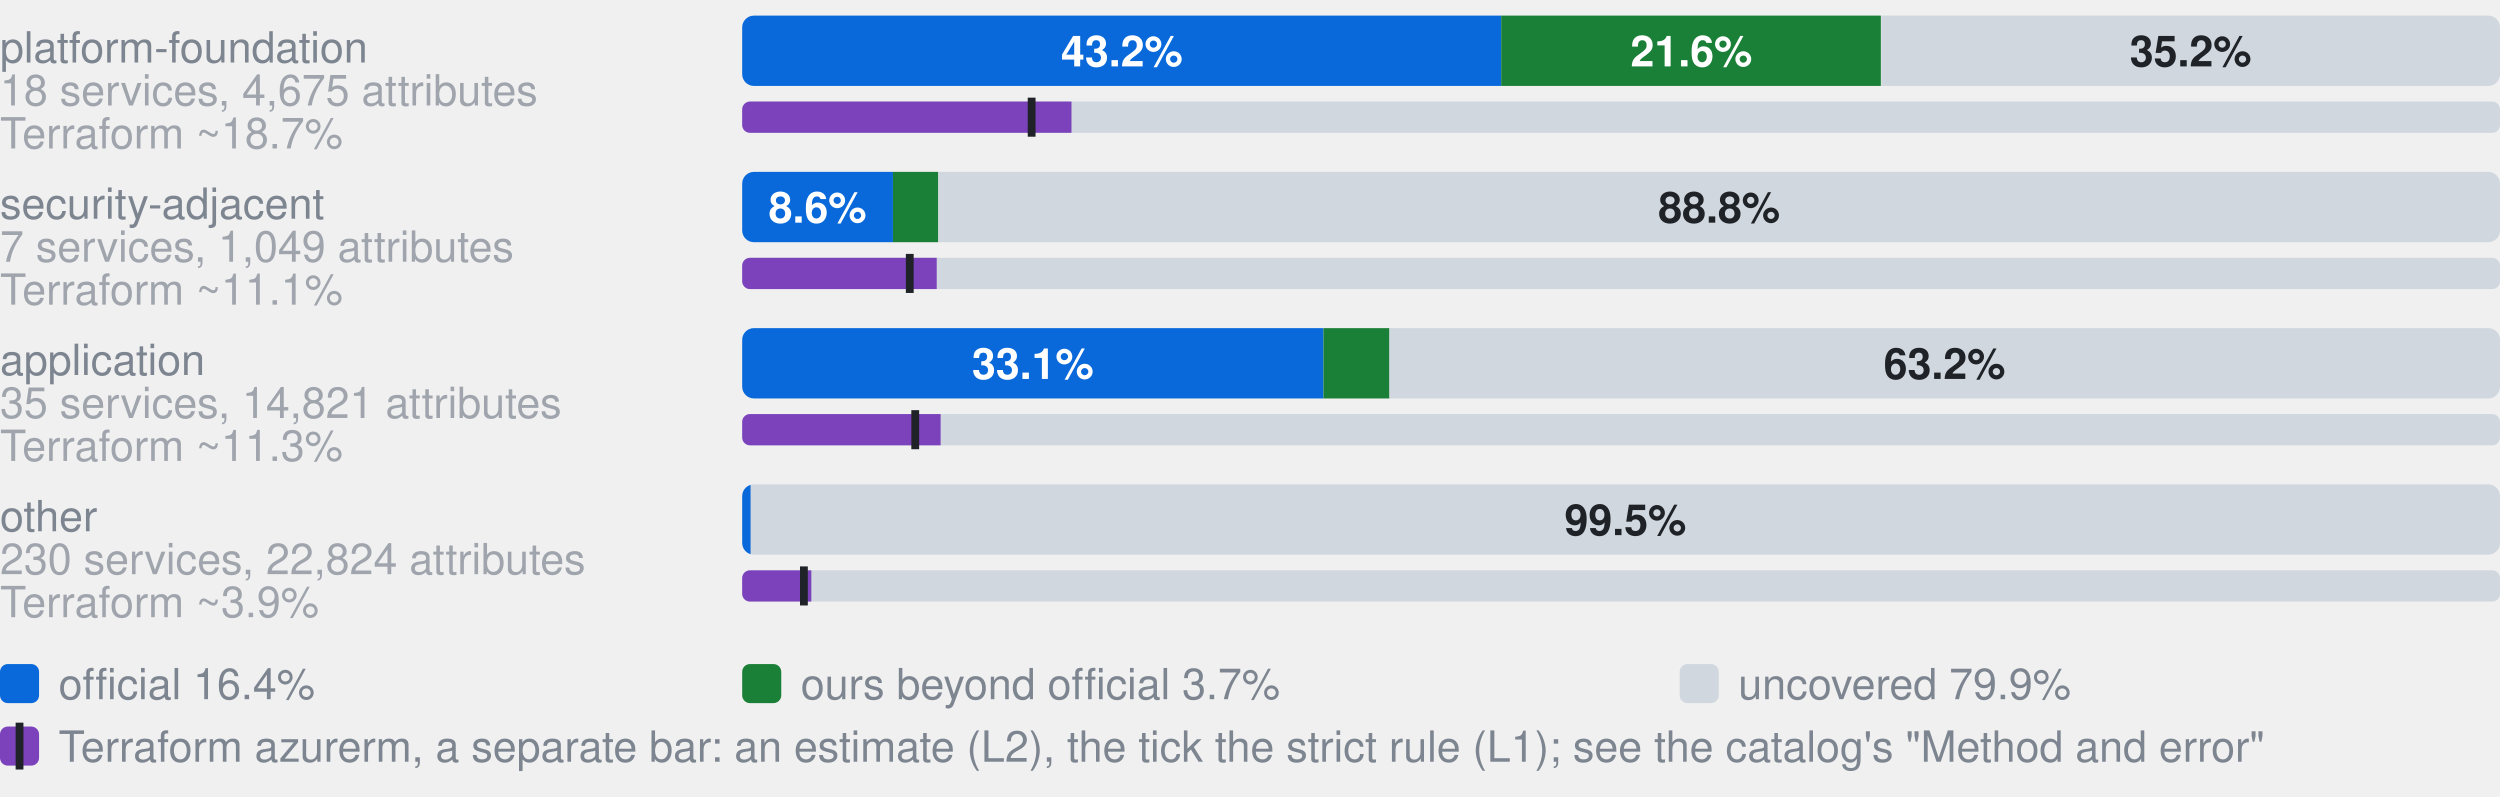
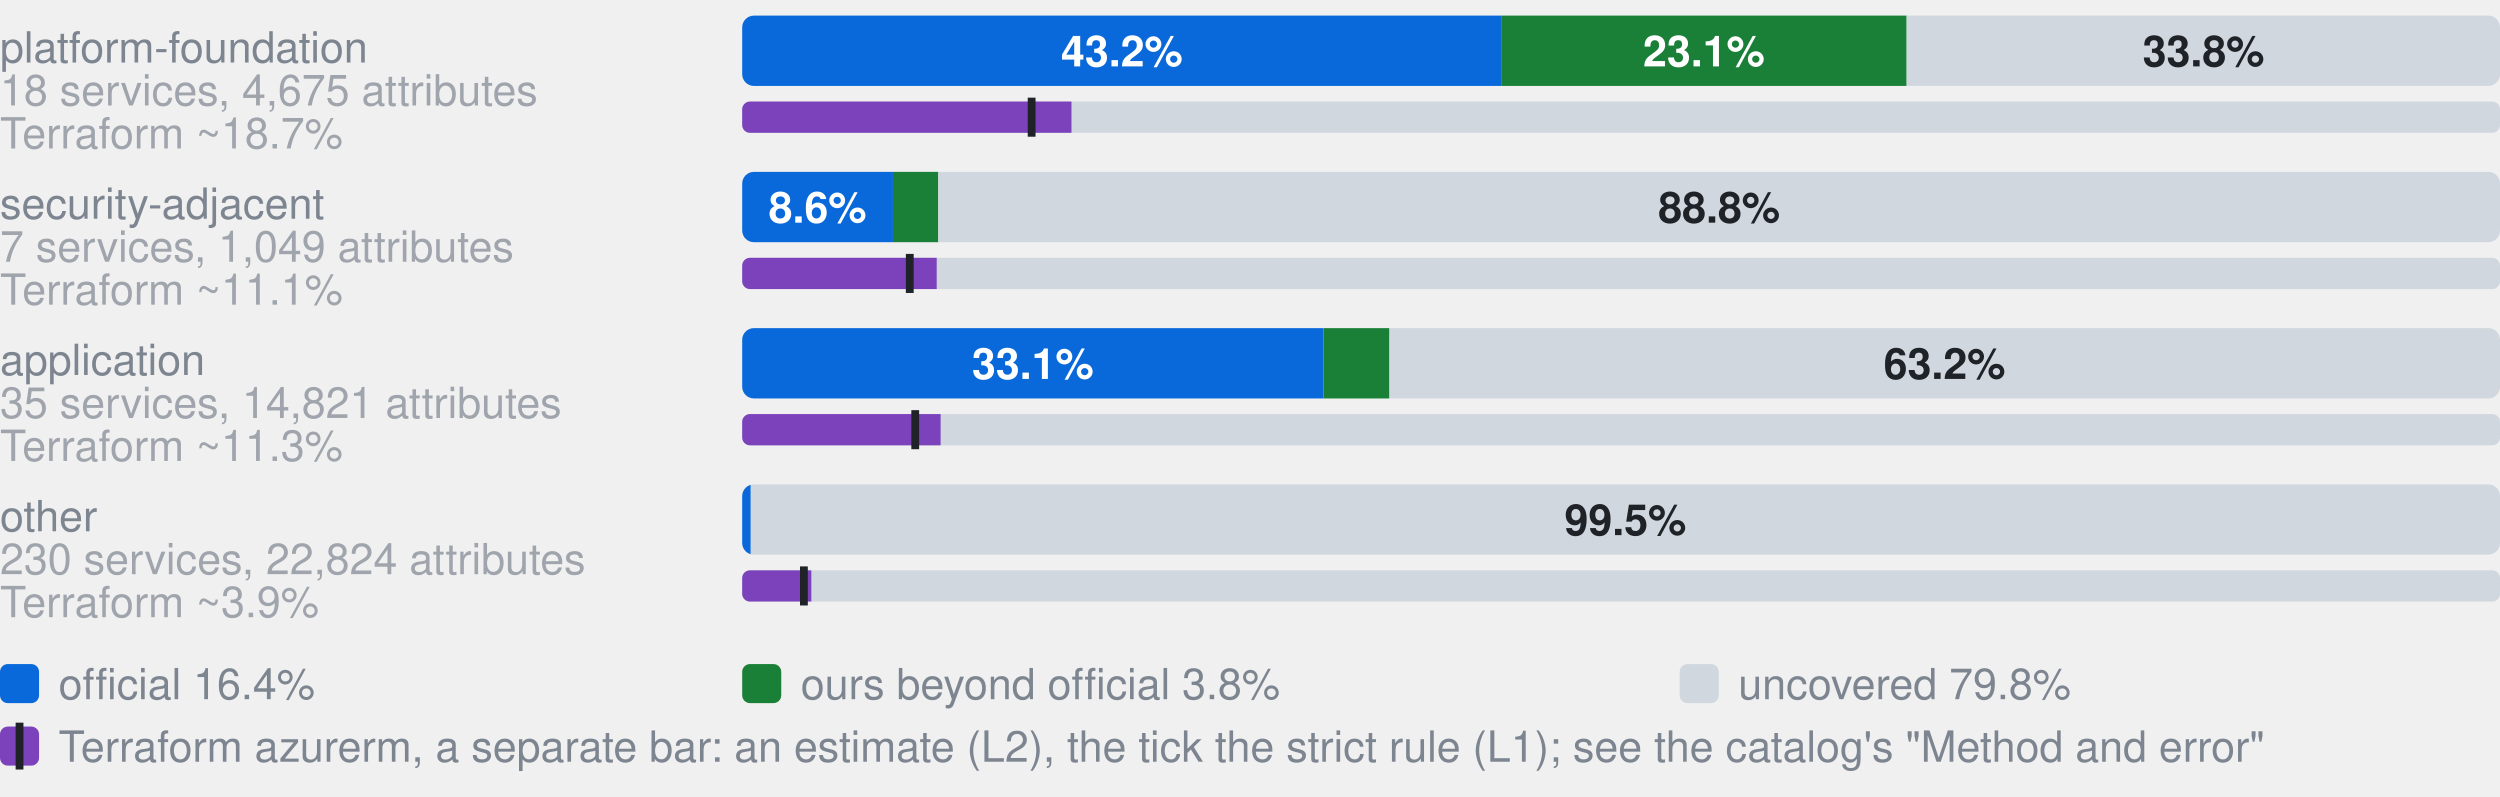
- <svg xmlns="http://www.w3.org/2000/svg" width="640" height="204" viewBox="0 0 640 204" role="img" aria-label="Coverage by category. platform-foundation, 18 services, 4,675 attributes: 43.2% official, 21.6% ours beyond official, 35.2% uncovered, of 4675 attributes; Terraform azurerm, an estimate: 18.7% (L2), 16.5% by the strict rule (L1); security-adjacent, 7 services, 1,049 attributes: 8.6% official, 2.6% ours beyond official, 88.8% uncovered, of 1049 attributes; Terraform azurerm, an estimate: 11.1% (L2), 9.5% by the strict rule (L1); application, 35 services, 14,821 attributes: 33.1% official, 3.8% ours beyond official, 63.2% uncovered, of 14821 attributes; Terraform azurerm, an estimate: 11.3% (L2), 9.8% by the strict rule (L1); other, 230 services, 22,824 attributes: 0.5% official, 0.0% ours beyond official, 99.5% uncovered, of 22824 attributes; Terraform azurerm, an estimate: 3.9% (L2), 3.5% by the strict rule (L1)">
+ <svg xmlns="http://www.w3.org/2000/svg" width="640" height="204" viewBox="0 0 640 204" role="img" aria-label="Coverage by category. platform-foundation, 18 services, 4,675 attributes: 43.2% official, 23.1% ours beyond official, 33.8% uncovered, of 4675 attributes; Terraform azurerm, an estimate: 18.7% (L2), 16.5% by the strict rule (L1); security-adjacent, 7 services, 1,049 attributes: 8.6% official, 2.6% ours beyond official, 88.8% uncovered, of 1049 attributes; Terraform azurerm, an estimate: 11.1% (L2), 9.5% by the strict rule (L1); application, 35 services, 14,821 attributes: 33.1% official, 3.8% ours beyond official, 63.2% uncovered, of 14821 attributes; Terraform azurerm, an estimate: 11.3% (L2), 9.8% by the strict rule (L1); other, 230 services, 22,824 attributes: 0.5% official, 0.0% ours beyond official, 99.5% uncovered, of 22824 attributes; Terraform azurerm, an estimate: 3.9% (L2), 3.5% by the strict rule (L1)">
  <style>text{font-family:-apple-system,BlinkMacSystemFont,"Segoe UI",Helvetica,Arial,sans-serif}.s{font-size:11px;font-weight:600}.t{font-size:11px;fill:#7d8590}.h{font-size:12px;font-weight:600;fill:#7d8590}</style>
  <text x="0" y="16.0" class="t">platform-foundation</text>
  <text x="0" y="27.0" class="t" opacity="0.7">18 services, 4,675 attributes</text>
  <clipPath id="g0">
    <rect x="190.0" y="4.0" width="450.0" height="18.0" rx="3" />
  </clipPath>
  <g clip-path="url(#g0)">
    <rect x="190.0" y="4.0" width="194.3" height="18.0" fill="#0969da" />
-     <rect x="384.3" y="4.0" width="97.2" height="18.0" fill="#1a7f37" />
-     <rect x="481.6" y="4.0" width="158.4" height="18.0" fill="#d0d7de" />
+     <rect x="384.3" y="4.0" width="103.8" height="18.0" fill="#1a7f37" />
+     <rect x="488.1" y="4.0" width="151.9" height="18.0" fill="#d0d7de" />
  </g>
  <text x="287.2" y="17.0" text-anchor="middle" fill="#fff" class="s">43.2%</text>
-   <text x="433.0" y="17.0" text-anchor="middle" fill="#fff" class="s">21.6%</text>
-   <text x="560.8" y="17.0" text-anchor="middle" fill="#1f2328" class="s">35.2%</text>
+   <text x="436.2" y="17.0" text-anchor="middle" fill="#fff" class="s">23.1%</text>
+   <text x="564.1" y="17.0" text-anchor="middle" fill="#1f2328" class="s">33.8%</text>
  <text x="0" y="38.0" class="t" opacity="0.7">Terraform ~18.7%</text>
  <clipPath id="t0">
    <rect x="190.0" y="26.0" width="450.0" height="8.0" rx="2" />
  </clipPath>
  <g clip-path="url(#t0)">
    <rect x="190.0" y="26.0" width="450.0" height="8.0" fill="#d0d7de" />
    <rect x="190.0" y="26.0" width="84.3" height="8.0" fill="#7b42bc" />
  </g>
  <rect x="263.1" y="25.0" width="2" height="10.0" fill="#1f2328" />
  <text x="0" y="56.0" class="t">security-adjacent</text>
  <text x="0" y="67.0" class="t" opacity="0.7">7 services, 1,049 attributes</text>
  <clipPath id="g1">
    <rect x="190.0" y="44.0" width="450.0" height="18.0" rx="3" />
  </clipPath>
  <g clip-path="url(#g1)">
    <rect x="190.0" y="44.0" width="38.6" height="18.0" fill="#0969da" />
    <rect x="228.6" y="44.0" width="11.6" height="18.0" fill="#1a7f37" />
    <rect x="240.2" y="44.0" width="399.8" height="18.0" fill="#d0d7de" />
  </g>
  <text x="209.3" y="57.0" text-anchor="middle" fill="#fff" class="s">8.6%</text>
  <text x="440.1" y="57.0" text-anchor="middle" fill="#1f2328" class="s">88.8%</text>
  <text x="0" y="78.0" class="t" opacity="0.7">Terraform ~11.1%</text>
  <clipPath id="t1">
    <rect x="190.0" y="66.0" width="450.0" height="8.0" rx="2" />
  </clipPath>
  <g clip-path="url(#t1)">
    <rect x="190.0" y="66.0" width="450.0" height="8.0" fill="#d0d7de" />
    <rect x="190.0" y="66.0" width="49.8" height="8.0" fill="#7b42bc" />
  </g>
  <rect x="231.9" y="65.0" width="2" height="10.0" fill="#1f2328" />
  <text x="0" y="96.0" class="t">application</text>
  <text x="0" y="107.0" class="t" opacity="0.7">35 services, 14,821 attributes</text>
  <clipPath id="g2">
    <rect x="190.0" y="84.0" width="450.0" height="18.0" rx="3" />
  </clipPath>
  <g clip-path="url(#g2)">
    <rect x="190.0" y="84.0" width="148.8" height="18.0" fill="#0969da" />
    <rect x="338.8" y="84.0" width="16.9" height="18.0" fill="#1a7f37" />
    <rect x="355.7" y="84.0" width="284.3" height="18.0" fill="#d0d7de" />
  </g>
  <text x="264.4" y="97.0" text-anchor="middle" fill="#fff" class="s">33.1%</text>
  <text x="497.8" y="97.0" text-anchor="middle" fill="#1f2328" class="s">63.2%</text>
  <text x="0" y="118.0" class="t" opacity="0.7">Terraform ~11.3%</text>
  <clipPath id="t2">
    <rect x="190.0" y="106.0" width="450.0" height="8.0" rx="2" />
  </clipPath>
  <g clip-path="url(#t2)">
    <rect x="190.0" y="106.0" width="450.0" height="8.0" fill="#d0d7de" />
    <rect x="190.0" y="106.0" width="50.8" height="8.0" fill="#7b42bc" />
  </g>
  <rect x="233.3" y="105.0" width="2" height="10.0" fill="#1f2328" />
  <text x="0" y="136.0" class="t">other</text>
  <text x="0" y="147.0" class="t" opacity="0.7">230 services, 22,824 attributes</text>
  <clipPath id="g3">
    <rect x="190.0" y="124.0" width="450.0" height="18.0" rx="3" />
  </clipPath>
  <g clip-path="url(#g3)">
    <rect x="190.0" y="124.0" width="2.2" height="18.0" fill="#0969da" />
    <rect x="192.2" y="124.0" width="0.0" height="18.0" fill="#1a7f37" />
    <rect x="192.2" y="124.0" width="447.8" height="18.0" fill="#d0d7de" />
  </g>
  <text x="416.1" y="137.0" text-anchor="middle" fill="#1f2328" class="s">99.5%</text>
  <text x="0" y="158.0" class="t" opacity="0.7">Terraform ~3.9%</text>
  <clipPath id="t3">
    <rect x="190.0" y="146.0" width="450.0" height="8.0" rx="2" />
  </clipPath>
  <g clip-path="url(#t3)">
    <rect x="190.0" y="146.0" width="450.0" height="8.0" fill="#d0d7de" />
    <rect x="190.0" y="146.0" width="17.7" height="8.0" fill="#7b42bc" />
  </g>
  <rect x="204.8" y="145.0" width="2" height="10.0" fill="#1f2328" />
  <rect x="0" y="170" width="10" height="10" rx="2" fill="#0969da" />
  <text x="15" y="179" class="t">official 16.4%</text>
  <rect x="190" y="170" width="10" height="10" rx="2" fill="#1a7f37" />
-   <text x="205" y="179" class="t">ours beyond official 3.7%</text>
+   <text x="205" y="179" class="t">ours beyond official 3.8%</text>
  <rect x="430" y="170" width="10" height="10" rx="2" fill="#d0d7de" />
-   <text x="445" y="179" class="t">uncovered 79.9%</text>
+   <text x="445" y="179" class="t">uncovered 79.8%</text>
  <rect x="0" y="186" width="10" height="10" rx="2" fill="#7b42bc" />
  <rect x="4" y="185" width="2" height="12" fill="#1f2328" />
  <text x="15" y="195" class="t">Terraform azurerm, a separate bar: an estimate (L2), the tick the strict rule (L1); see the catalog's "Method and error"</text>
</svg>
